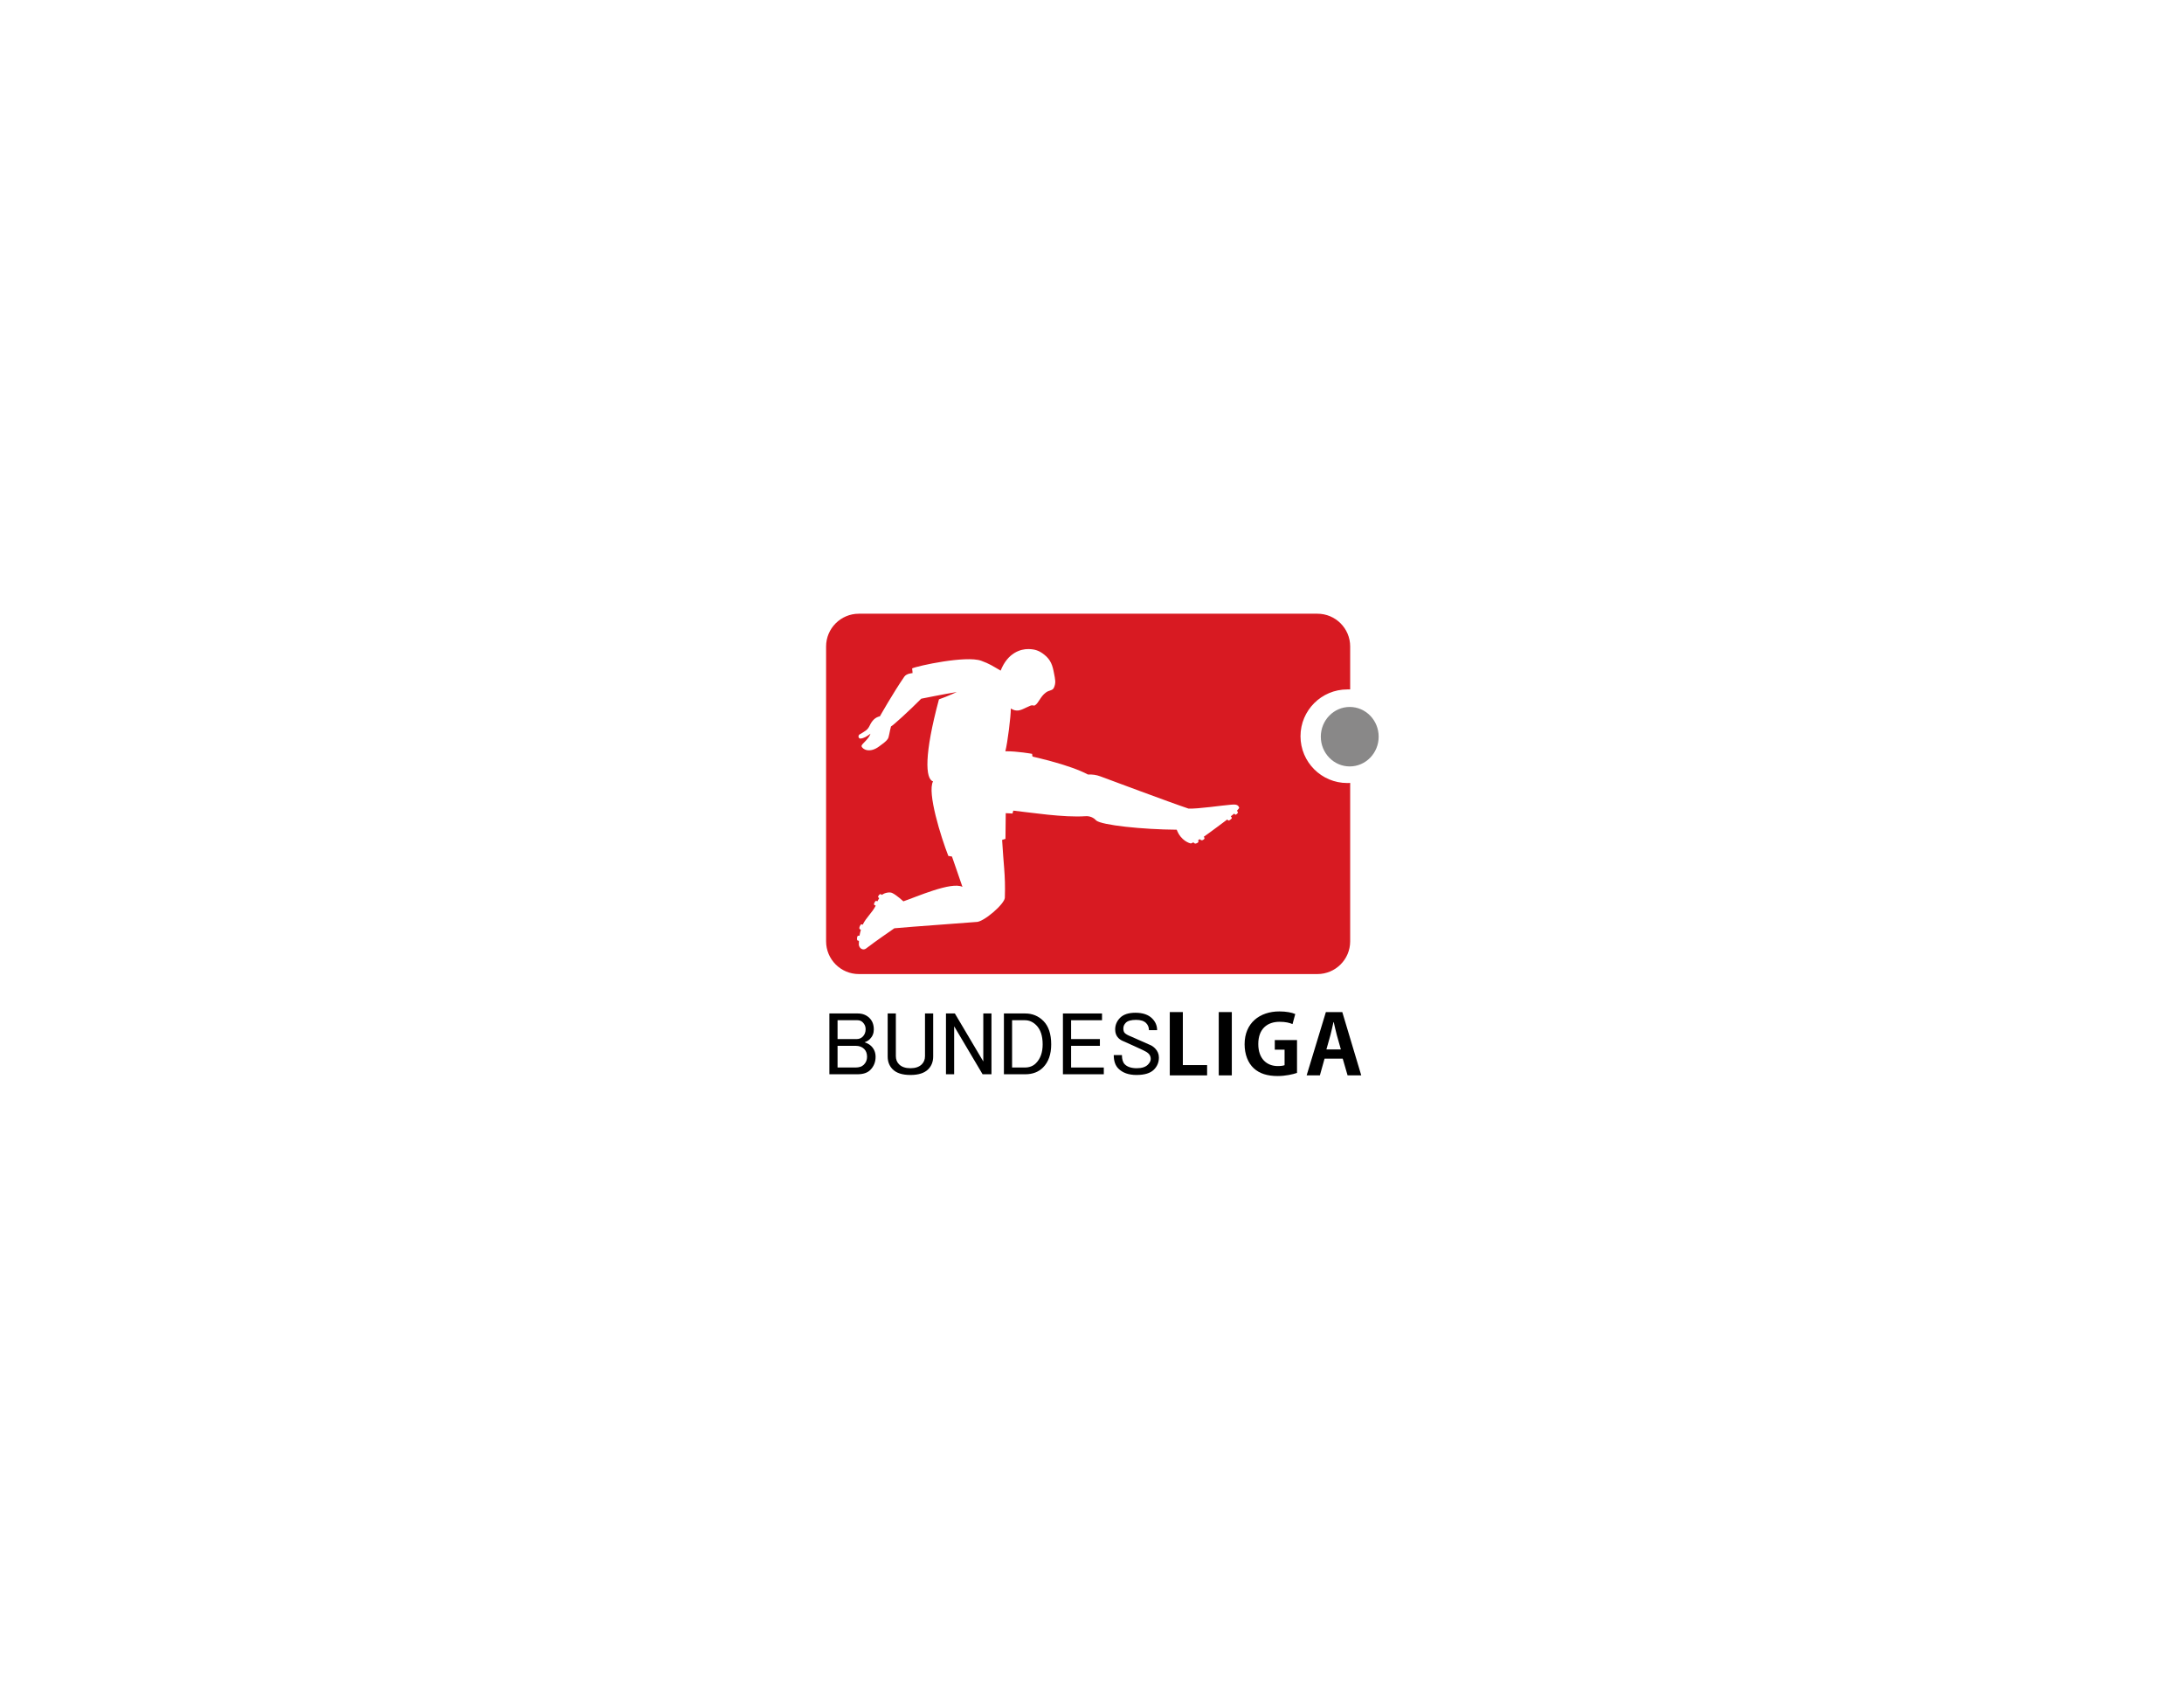
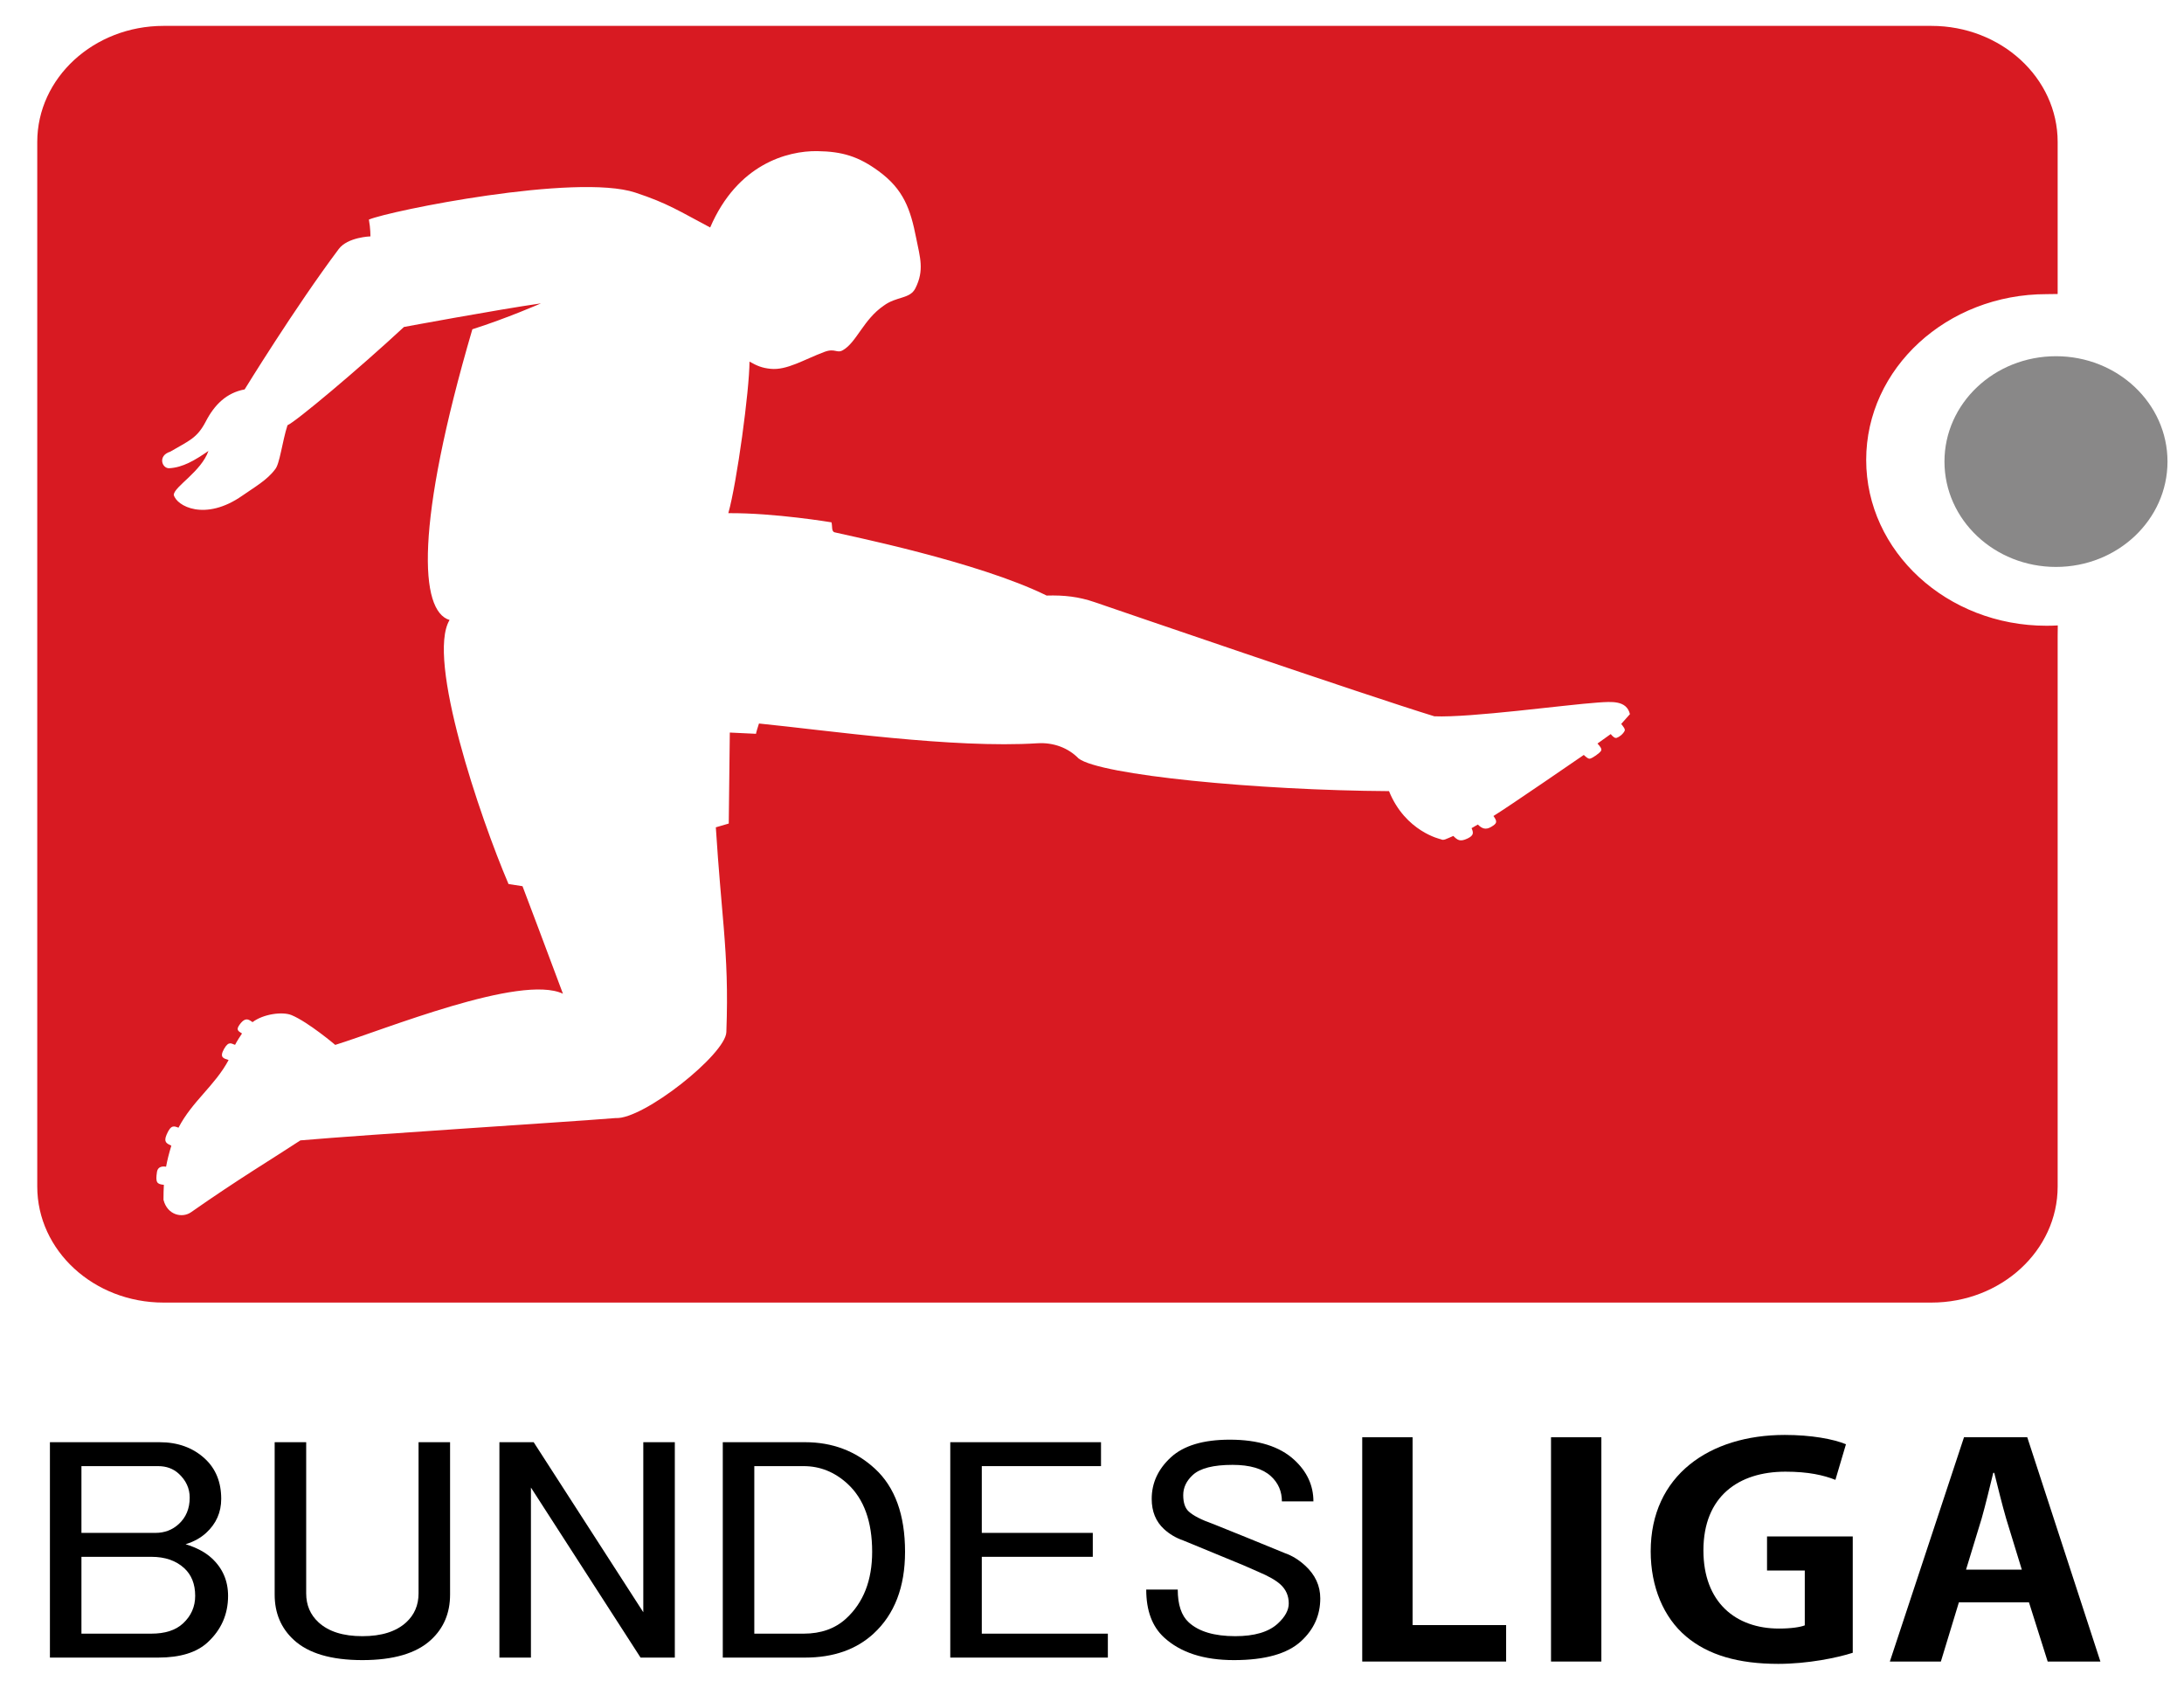
<svg xmlns="http://www.w3.org/2000/svg" version="1.1" id="svg2" width="1056" height="816" viewBox="0 0 1056 816">
  <defs id="defs6">
    <clipPath clipPathUnits="userSpaceOnUse" id="clipPath16">
      <path d="M 0,612 H 792 V 0 H 0 Z" id="path14" />
    </clipPath>
  </defs>
  <g id="g8" transform="matrix(1.333333,0,0,-1.333333,0,816)">
-     <g id="g10">
+     <g id="g10" transform="matrix(3.855165,0,0,3.542998,-1141.392,-777.2773)">
      <g id="g12" clip-path="url(#clipPath16)">
        <g id="g18" transform="translate(346.7148,297.1191)">
          <path d="m 0,0 c 0.606,-1.755 1.383,-4.006 2.307,-6.698 -3.983,2.042 -16.838,-3.697 -21.42,-5.237 0,0 -2.529,2.329 -4.102,3.044 -0.848,0.388 -2.667,0.121 -3.675,-0.715 -0.268,0.171 -0.616,0.63 -1.196,-0.223 -0.376,-0.553 -0.19,-0.673 0.204,-0.94 -0.172,-0.271 -0.491,-0.814 -0.652,-1.158 -0.322,0.091 -0.58,0.443 -1.028,-0.402 -0.495,-0.946 0,-0.989 0.419,-1.154 -1.286,-2.621 -3.424,-4.22 -4.714,-6.927 -0.408,0.165 -0.706,0.35 -1.121,-0.717 -0.293,-0.759 0,-0.889 0.448,-1.125 -0.226,-0.802 -0.383,-1.489 -0.494,-2.148 -0.111,0.013 -0.763,0.157 -0.86,-0.552 -0.147,-1.074 -0.003,-1.233 0.652,-1.304 -0.025,-0.467 -0.036,-0.974 -0.036,-1.534 0.369,-1.583 1.777,-1.898 2.597,-1.267 4.402,3.359 7.791,5.566 10.281,7.35 6.537,0.617 24.421,1.828 29.659,2.285 2.588,-0.171 10.33,6.513 10.409,8.791 0.146,4.313 0.011,7.229 -0.24,10.631 -0.208,2.778 -0.488,5.881 -0.75,10.331 l 1.216,0.387 0.099,9.312 2.469,-0.128 c 0,0 -0.044,-0.014 0.275,1.053 6.336,-0.688 18.262,-2.573 26.203,-2.021 1.489,0.1 2.886,-0.465 3.861,-1.555 2.031,-1.705 16.835,-3.266 29.2,-3.344 1.544,-4.156 4.872,-4.923 4.872,-4.923 0.268,-0.157 0.472,0.014 1.176,0.337 0.394,-0.415 0.615,-0.637 1.346,-0.257 0.582,0.307 0.566,0.579 0.372,1.053 l 0.588,0.372 c 0.371,-0.387 0.709,-0.595 1.264,-0.237 0.53,0.352 0.608,0.502 0.207,1.111 1.257,0.823 8.497,6.247 8.497,6.247 0.265,-0.265 0.423,-0.408 0.582,-0.38 0.22,0.043 0.936,0.574 1.048,0.817 0.09,0.207 -0.114,0.452 -0.342,0.731 l 1.244,0.967 c 0.215,-0.279 0.395,-0.437 0.556,-0.387 0.244,0.085 0.597,0.373 0.755,0.716 0.082,0.173 -0.136,0.451 -0.322,0.71 l 0.82,1.003 c -0.322,1.44 -1.744,1.275 -2.993,1.189 -3.114,-0.236 -12.012,-1.569 -15.404,-1.411 -6.353,2.113 -30.497,11.14 -31.923,11.67 -1.547,0.58 -2.9,0.737 -4.548,0.687 -6.513,3.489 -18.817,6.161 -19.938,6.47 -0.326,0.092 -0.201,0.623 -0.301,1.024 0,0 -5.347,0.975 -9.704,0.938 0.814,3.138 1.989,12.638 1.992,15.511 0.709,-0.431 1.168,-0.652 1.996,-0.739 1.526,-0.164 3.119,0.946 5.053,1.734 1.01,0.408 1.154,-0.186 1.734,0.172 1.29,0.802 1.934,3.138 3.841,4.556 1.207,0.974 2.463,0.666 2.979,1.777 0.86,1.856 0.438,3.159 0.079,5.13 -0.537,2.965 -1.179,4.993 -3.543,6.869 -1.869,1.484 -3.384,2.007 -5.773,2.042 -2.805,0.036 -7.505,-1.332 -10.065,-7.815 -2.881,1.654 -3.984,2.478 -7.047,3.574 -5.566,1.992 -23.093,-1.862 -25.056,-2.765 0.154,-0.91 0.147,-1.719 0.147,-1.719 0,0 -2.142,-0.072 -2.98,-1.29 -4.122,-5.982 -8.854,-14.372 -8.854,-14.372 -1.71,-0.343 -2.841,-1.575 -3.647,-3.266 -0.838,-1.762 -1.608,-1.984 -3.356,-3.109 -1.207,-0.408 -0.767,-1.741 -0.079,-1.69 1.265,0.078 2.389,0.802 3.678,1.769 -0.694,-2.128 -3.194,-3.625 -3.266,-4.485 0.254,-1.16 2.949,-2.758 6.451,-0.093 1.117,0.853 2.325,1.583 3.077,2.686 0.444,0.53 0.676,2.845 1.172,4.521 0.779,0.358 6.697,5.753 10.957,10.058 0,0 8.725,1.763 12.888,2.415 0,0 -3.235,-1.541 -6.455,-2.651 C -11.605,41.278 -11.186,32.46 -8.356,31.55 -10.56,27.588 -5.491,11.347 -2.812,4.527 l 1.316,-0.221 c 0,0 0.529,-1.52 1.496,-4.306 m 141.862,64.897 c -9.371,0 -16.965,-7.593 -16.965,-16.963 0,-9.37 7.594,-16.974 16.965,-16.974 0.36,0 0.703,0.011 1.057,0.033 l -0.011,-1.075 V 0 -26.429 c 0,-6.56 -5.32,-11.878 -11.879,-11.878 h -166.29 c -6.562,0 -11.881,5.318 -11.881,11.878 V 80.473 c 0,6.555 5.319,11.878 11.881,11.878 h 166.29 c 6.559,0 11.879,-5.323 11.879,-11.878 v -14.771 -0.79 z" style="fill:#d81a22;fill-opacity:1;fill-rule:nonzero;stroke:none" id="path20" />
        </g>
        <g id="g22" transform="translate(499.9551,344.8818)">
          <path d="m 0,0 c 0,-5.954 -4.696,-10.783 -10.49,-10.783 -5.794,0 -10.49,4.829 -10.49,10.783 0,5.954 4.696,10.782 10.49,10.782 C -4.696,10.782 0,5.954 0,0" style="fill:#898888;fill-opacity:1;fill-rule:nonzero;stroke:none" id="path24" />
        </g>
        <g id="g26" transform="translate(303.729,232.793)">
          <path d="m 0,0 v -7.863 h 6.574 c 1.289,0 2.276,0.342 2.965,1.031 0.774,0.773 1.16,1.718 1.16,2.836 0,1.202 -0.344,2.147 -1.031,2.836 C 8.895,-0.387 7.863,0 6.574,0 Z M 0,9.281 V 2.449 h 6.961 c 0.858,0 1.589,0.3 2.191,0.903 0.687,0.686 1.032,1.588 1.032,2.707 0,0.944 -0.345,1.76 -1.032,2.449 C 8.637,9.023 7.992,9.281 7.219,9.281 Z M -2.965,11.73 H 7.348 c 1.718,0 3.136,-0.559 4.254,-1.675 1.031,-1.032 1.546,-2.408 1.546,-4.125 0,-1.376 -0.473,-2.536 -1.418,-3.481 -0.515,-0.515 -1.16,-0.902 -1.933,-1.16 1.031,-0.345 1.847,-0.817 2.449,-1.418 1.031,-1.031 1.547,-2.32 1.547,-3.867 0,-1.892 -0.645,-3.481 -1.934,-4.77 -1.031,-1.031 -2.578,-1.547 -4.64,-1.547 H -2.965 Z" style="fill:#000000;fill-opacity:1;fill-rule:nonzero;stroke:none" id="path28" />
        </g>
        <g id="g30" transform="translate(321.9048,244.5234)">
          <path d="m 0,0 h 2.965 v -15.469 c 0,-1.204 0.387,-2.191 1.16,-2.965 0.945,-0.946 2.32,-1.418 4.125,-1.418 1.805,0 3.178,0.472 4.125,1.418 0.773,0.774 1.16,1.761 1.16,2.965 V 0 H 16.5 v -15.598 c 0,-1.891 -0.602,-3.438 -1.805,-4.64 -1.375,-1.376 -3.525,-2.063 -6.445,-2.063 -2.922,0 -5.072,0.687 -6.445,2.063 C 0.6,-19.036 0,-17.489 0,-15.598 Z" style="fill:#000000;fill-opacity:1;fill-rule:nonzero;stroke:none" id="path32" />
        </g>
        <g id="g34" transform="translate(343.0454,244.5234)">
          <path d="M 0,0 H 3.223 L 13.535,-17.402 V 0 H 16.5 V -22.043 H 13.277 L 2.965,-4.641 V -22.043 H 0 Z" style="fill:#000000;fill-opacity:1;fill-rule:nonzero;stroke:none" id="path36" />
        </g>
        <g id="g38" transform="translate(367.022,242.0742)">
          <path d="m 0,0 v -17.145 h 4.641 c 1.631,0 2.964,0.516 3.996,1.547 1.632,1.632 2.449,3.91 2.449,6.832 0,3.094 -0.773,5.414 -2.32,6.961 C 7.562,-0.603 6.188,0 4.641,0 Z M -2.965,2.449 H 4.77 c 2.578,0 4.769,-0.902 6.574,-2.707 1.889,-1.891 2.836,-4.727 2.836,-8.508 0,-3.609 -0.99,-6.403 -2.965,-8.379 -1.634,-1.633 -3.782,-2.449 -6.445,-2.449 h -7.735 z" style="fill:#000000;fill-opacity:1;fill-rule:nonzero;stroke:none" id="path40" />
        </g>
        <g id="g42" transform="translate(385.4556,244.5234)">
          <path d="M 0,0 H 14.179 V -2.449 H 2.965 V -9.281 H 13.406 V -11.73 H 2.965 v -7.864 h 11.859 v -2.449 H 0 Z" style="fill:#000000;fill-opacity:1;fill-rule:nonzero;stroke:none" id="path44" />
        </g>
        <g id="g46" transform="translate(406.209,242.9766)">
          <path d="m 0,0 c 1.203,1.202 3.051,1.805 5.543,1.805 2.664,0 4.684,-0.689 6.059,-2.063 1.203,-1.204 1.804,-2.622 1.804,-4.254 h -2.965 c 0,1.032 -0.343,1.89 -1.031,2.578 C 8.637,-1.16 7.434,-0.773 5.801,-0.773 3.996,-0.773 2.75,-1.118 2.063,-1.805 1.461,-2.407 1.16,-3.094 1.16,-3.867 c 0,-0.774 0.172,-1.333 0.516,-1.676 0.429,-0.431 1.203,-0.86 2.32,-1.289 1.977,-0.86 4.211,-1.849 6.703,-2.965 0.688,-0.258 1.332,-0.688 1.934,-1.289 0.945,-0.946 1.418,-2.062 1.418,-3.352 0,-1.719 -0.602,-3.18 -1.805,-4.382 -1.289,-1.289 -3.394,-1.934 -6.316,-1.934 -2.836,0 -5.028,0.774 -6.575,2.32 -1.117,1.117 -1.675,2.749 -1.675,4.899 h 2.965 c 0,-1.547 0.343,-2.665 1.031,-3.352 0.945,-0.946 2.406,-1.418 4.383,-1.418 1.804,0 3.136,0.429 3.996,1.289 0.687,0.687 1.031,1.374 1.031,2.063 0,0.773 -0.258,1.418 -0.773,1.933 -0.43,0.429 -1.118,0.859 -2.063,1.29 -0.859,0.428 -1.977,0.944 -3.352,1.546 -1.546,0.687 -2.793,1.246 -3.738,1.676 -0.687,0.258 -1.289,0.645 -1.805,1.16 -0.773,0.774 -1.16,1.805 -1.16,3.094 0,1.632 0.602,3.05 1.805,4.254" style="fill:#000000;fill-opacity:1;fill-rule:nonzero;stroke:none" id="path48" />
        </g>
        <g id="g50" transform="translate(437.7422,222.0762)">
-           <path d="m 0,0 h -13.535 v 22.952 h 4.736 V 3.731 l 8.799,0 z" style="fill:#000000;fill-opacity:1;fill-rule:nonzero;stroke:none" id="path52" />
+           <path d="m 0,0 h -13.535 v 22.952 h 4.736 V 3.731 H 0 Z" style="fill:#000000;fill-opacity:1;fill-rule:nonzero;stroke:none" id="path52" />
        </g>
        <path d="m 441.965,245.028 h 4.736 v -22.952 h -4.736 z" style="fill:#000000;fill-opacity:1;fill-rule:nonzero;stroke:none" id="path54" />
        <g id="g56" transform="translate(470.3477,222.9727)">
          <path d="m 0,0 c -1.439,-0.509 -4.223,-1.135 -7.008,-1.135 -3.742,0 -6.59,0.896 -8.67,2.806 -2.113,1.939 -3.328,5.073 -3.328,8.715 0,7.76 5.535,11.908 12.608,11.908 2.496,0 4.574,-0.418 5.759,-0.954 l -0.992,-3.642 c -1.121,0.477 -2.527,0.836 -4.703,0.836 -4.385,0 -7.713,-2.508 -7.713,-8.058 0,-5.314 3.041,-7.998 7.104,-7.998 1.152,0 2.015,0.148 2.431,0.327 v 5.611 h -3.551 v 3.491 H 0 Z" style="fill:#000000;fill-opacity:1;fill-rule:nonzero;stroke:none" id="path58" />
        </g>
        <g id="g60" transform="translate(486.252,231.4785)">
          <path d="M 0,0 -1.473,5.223 C -1.855,6.655 -2.271,8.506 -2.592,9.908 H -2.688 C -3.008,8.477 -3.424,6.595 -3.775,5.252 L -5.248,0 Z M 7.391,-9.402 H 2.432 l -1.76,6.058 H -5.92 l -1.695,-6.058 h -4.799 l 6.975,22.952 h 5.951 z" style="fill:#000000;fill-opacity:1;fill-rule:nonzero;stroke:none" id="path62" />
        </g>
      </g>
    </g>
  </g>
</svg>
